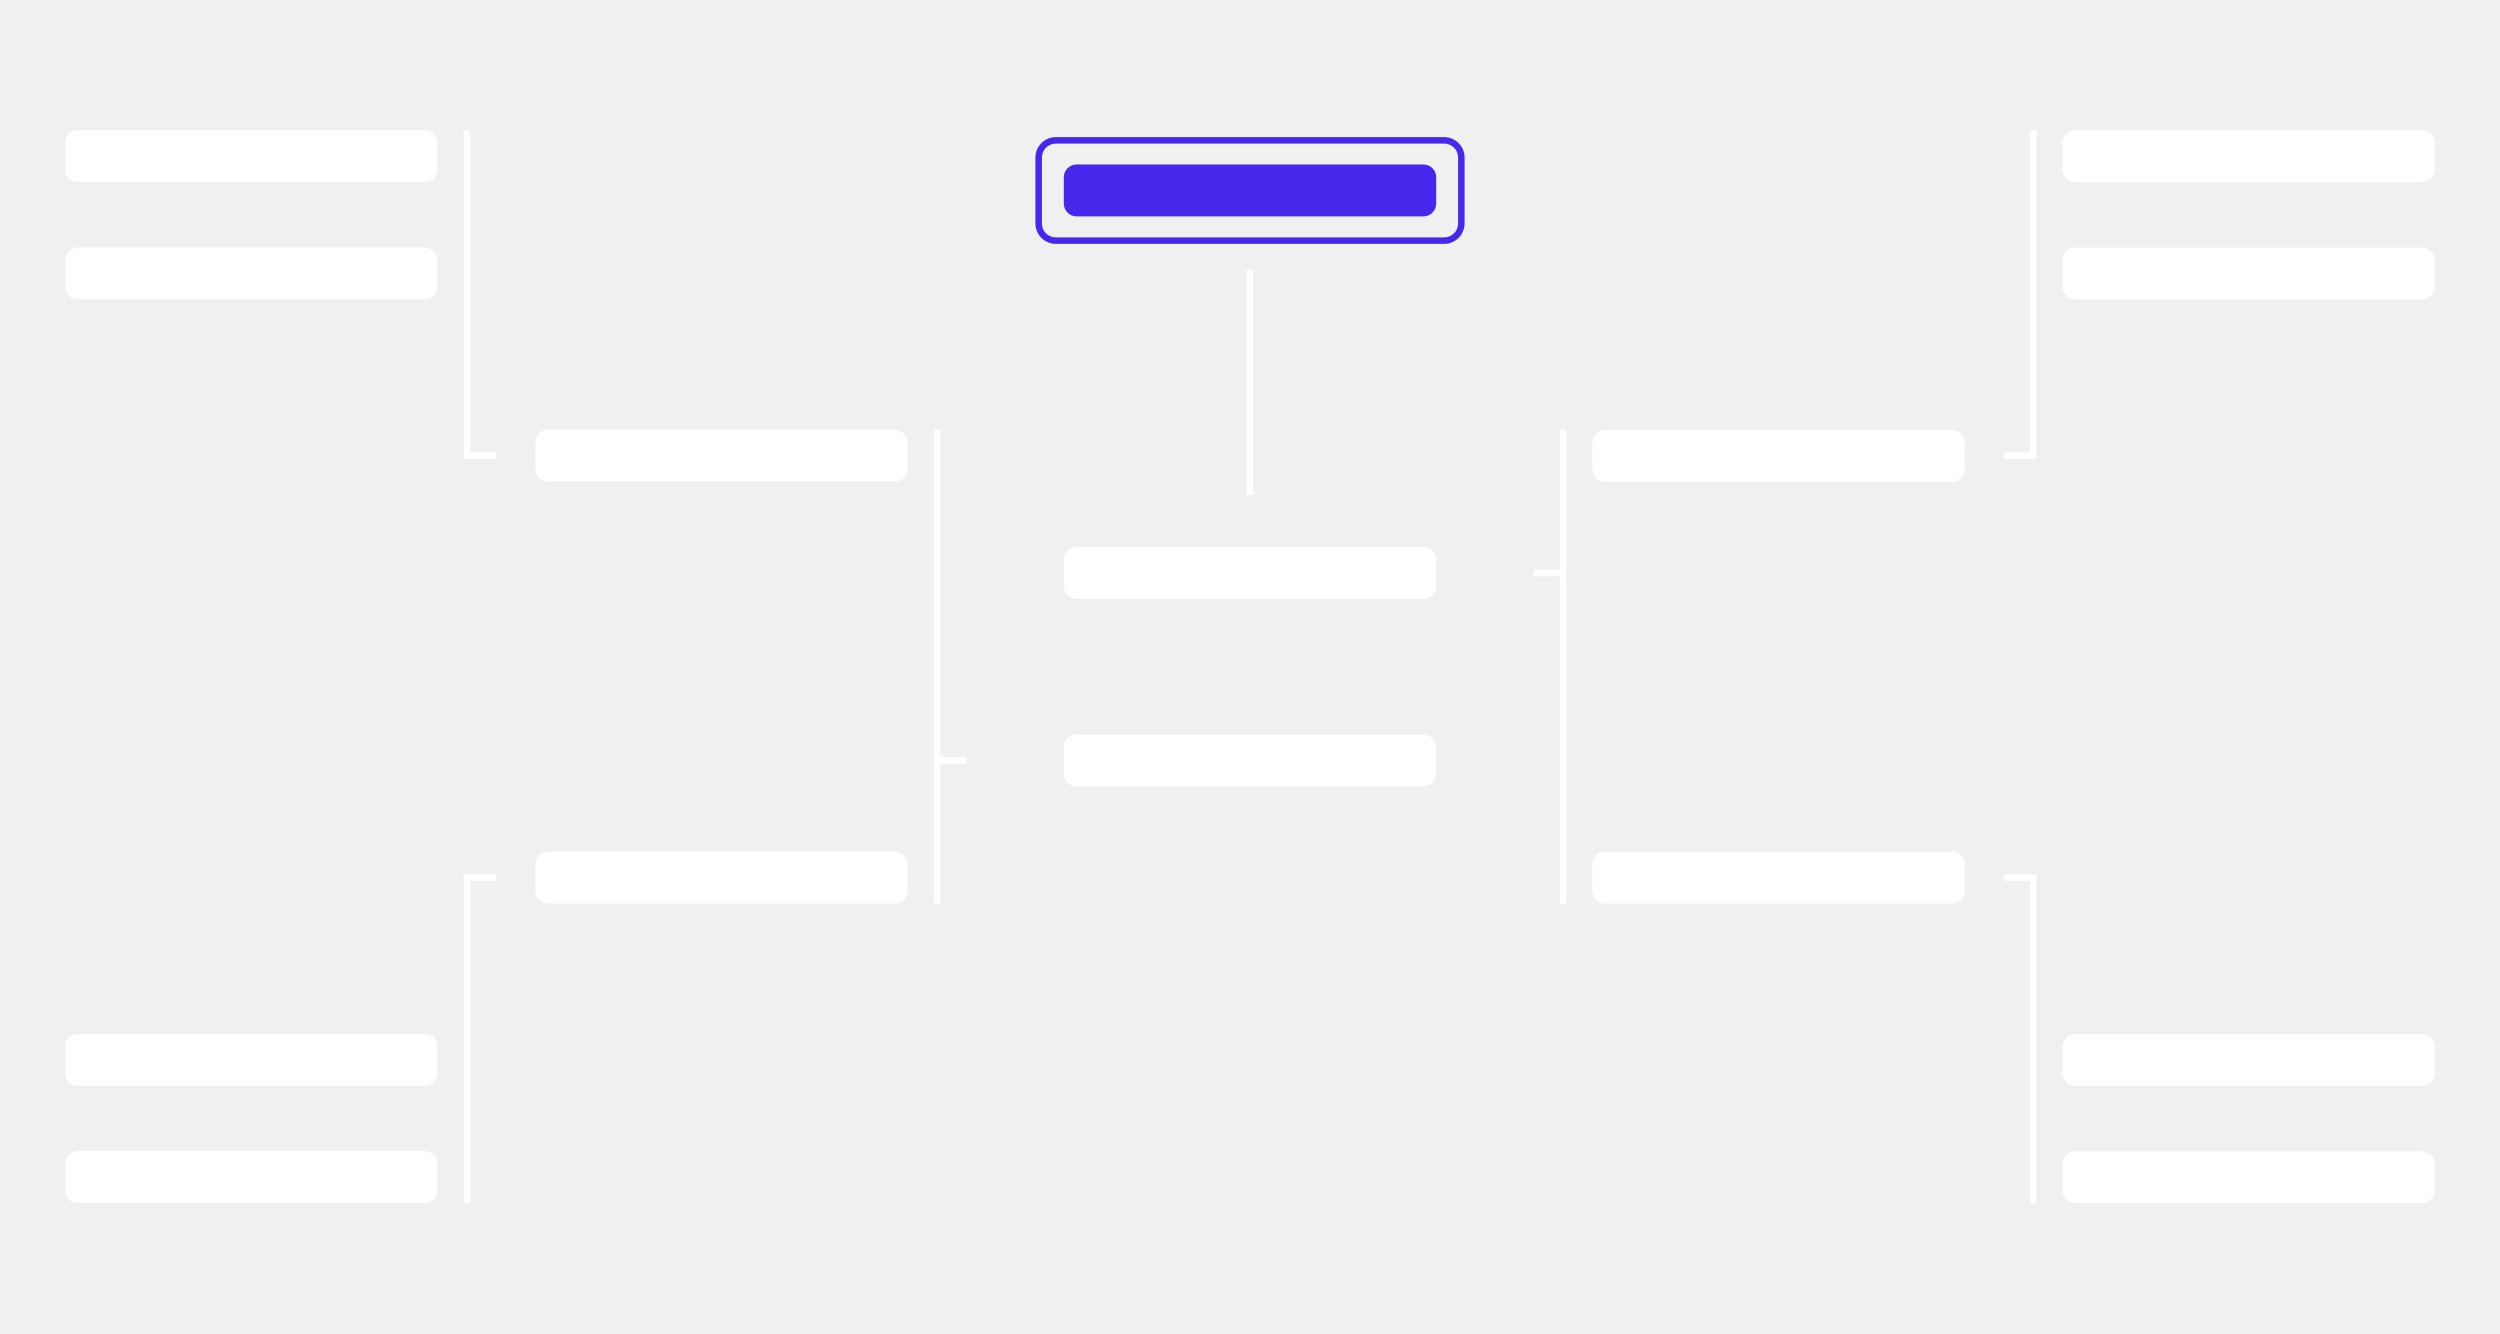
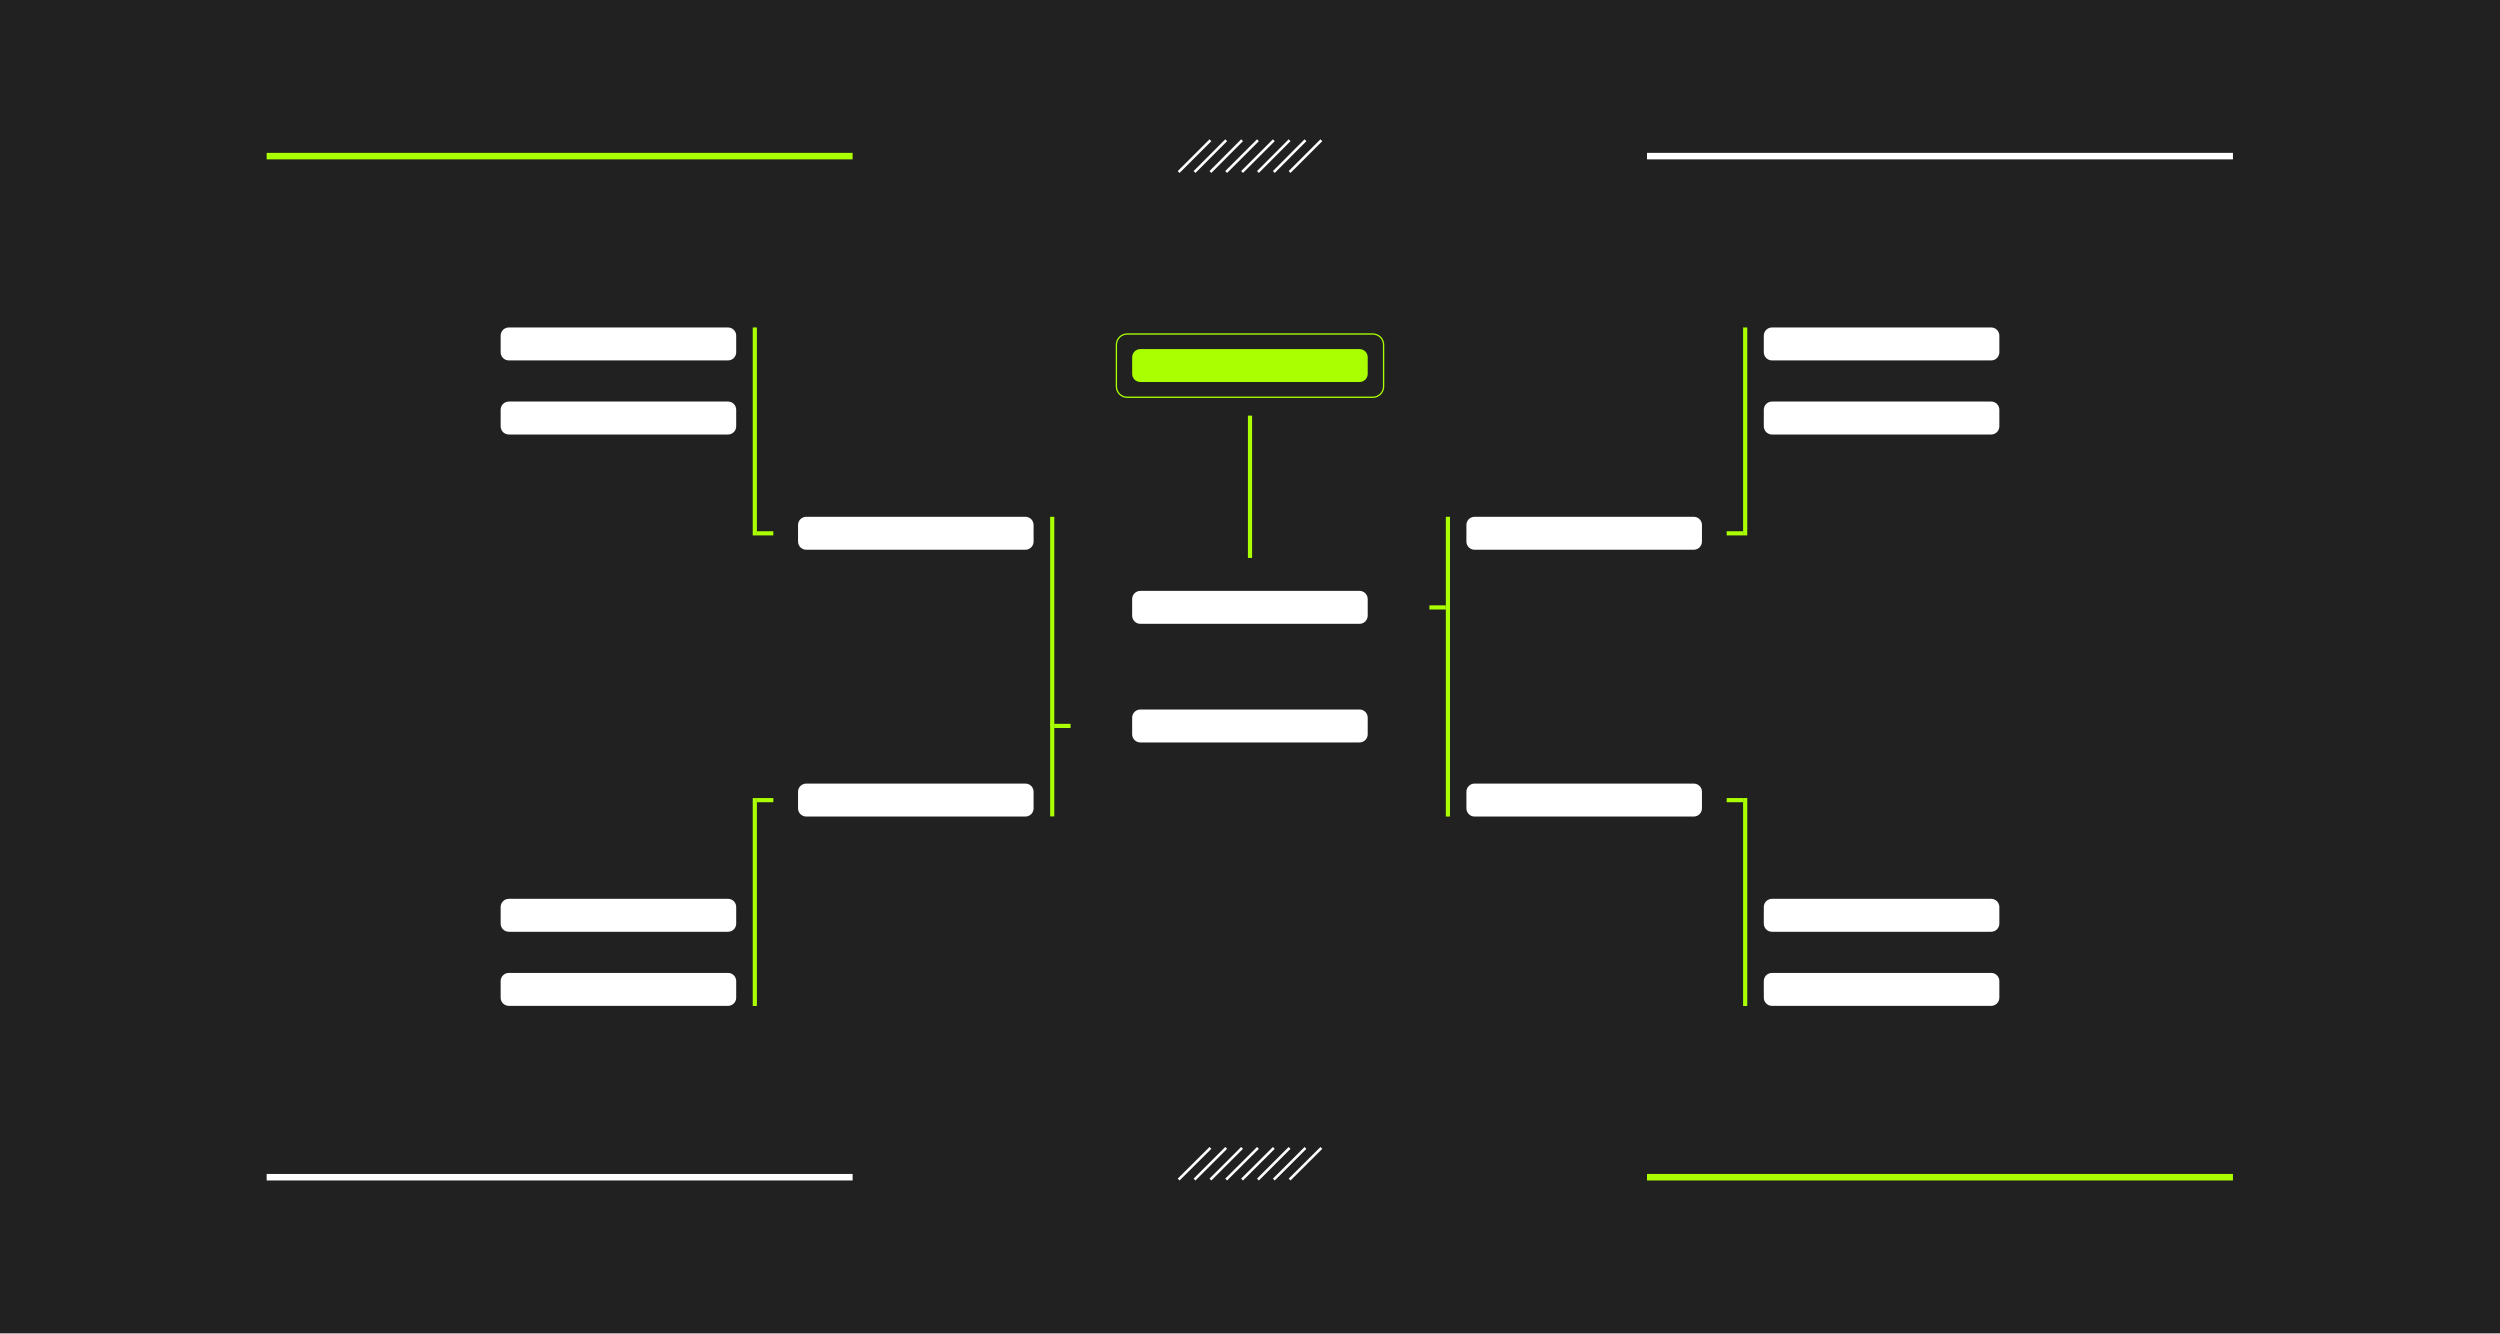
- <svg xmlns="http://www.w3.org/2000/svg" version="1.0" id="Layer_1" x="0px" y="0px" viewBox="0 0 1920 1024" style="enable-background:new 0 0 1920 1024;" xml:space="preserve">
+ <svg xmlns="http://www.w3.org/2000/svg" version="1.1" id="Layer_1" x="0px" y="0px" viewBox="0 0 1920 1024" style="enable-background:new 0 0 1920 1024;" xml:space="preserve">
  <style type="text/css">
- 	.st0{fill:#FFFFFF;}
- 	.st1{fill:#4827EC;}
- 	.st2{fill:none;stroke:#4827EC;stroke-width:5;stroke-miterlimit:10;}
+ 	.st0{fill:#212121;}
+ 	.st1{fill:#AAFF00;}
+ 	.st2{fill:#FFFFFF;}
+ 	.st3{fill:none;stroke:#AAFF00;stroke-miterlimit:10;}
+ 	.st4{fill:none;stroke:#FFFFFF;stroke-width:2;stroke-miterlimit:10;}
</style>
-   <g>
+   <g id="Layer_3">
+     <rect class="st0" width="1920" height="1024" />
+   </g>
+   <g id="Layer_2_00000096754168660083395110000009414115689843973530_">
+     <rect x="1264.9" y="901.6" class="st1" width="450" height="5" />
+     <rect x="204.8" y="901.6" class="st2" width="450" height="5" />
+     <rect x="1264.9" y="117.4" class="st2" width="450" height="5" />
+     <rect x="204.8" y="117.4" class="st1" width="450" height="5" />
    <g>
      <g>
-         <path class="st0" d="M59.9,100h266.2c5.5,0,9.9,4.4,9.9,9.9v20.1c0,5.5-4.4,9.9-9.9,9.9H59.9c-5.5,0-9.9-4.4-9.9-9.9v-20.1     C50,104.4,54.4,100,59.9,100z" />
+         <path class="st2" d="M390.8,251.5h168.3c3.5,0,6.3,2.8,6.3,6.3v12.7c0,3.5-2.8,6.3-6.3,6.3H390.8c-3.5,0-6.3-2.8-6.3-6.3v-12.7     C384.5,254.3,387.3,251.5,390.8,251.5L390.8,251.5z" />
+         <path class="st2" d="M390.8,308.4h168.3c3.5,0,6.3,2.8,6.3,6.3v12.7c0,3.5-2.8,6.3-6.3,6.3H390.8c-3.5,0-6.3-2.8-6.3-6.3v-12.7     C384.5,311.2,387.3,308.4,390.8,308.4z" />
      </g>
      <g>
-         <path class="st0" d="M59.9,190h266.2c5.5,0,9.9,4.4,9.9,9.9v20.1c0,5.5-4.4,9.9-9.9,9.9H59.9c-5.5,0-9.9-4.4-9.9-9.9v-20.1     C50,194.4,54.4,190,59.9,190z" />
+         <path class="st2" d="M390.8,690.3h168.3c3.5,0,6.3,2.8,6.3,6.3v12.7c0,3.5-2.8,6.3-6.3,6.3H390.8c-3.5,0-6.3-2.8-6.3-6.3v-12.7     C384.5,693.1,387.3,690.3,390.8,690.3z" />
+         <path class="st2" d="M390.8,747.2h168.3c3.5,0,6.3,2.8,6.3,6.3v12.7c0,3.5-2.8,6.3-6.3,6.3H390.8c-3.5,0-6.3-2.8-6.3-6.3v-12.7     C384.5,750,387.3,747.2,390.8,747.2z" />
      </g>
    </g>
+     <rect x="578.1" y="251.5" class="st1" width="3.2" height="159.7" />
+     <rect x="578.1" y="612.9" class="st1" width="3.2" height="159.7" />
+     <path class="st2" d="M619.2,396.9h168.3c3.5,0,6.3,2.8,6.3,6.3v12.7c0,3.5-2.8,6.3-6.3,6.3H619.2c-3.5,0-6.3-2.8-6.3-6.3v-12.7   C612.9,399.7,615.7,396.9,619.2,396.9z" />
+     <path class="st2" d="M619.2,601.8h168.3c3.5,0,6.3,2.8,6.3,6.3v12.7c0,3.5-2.8,6.3-6.3,6.3H619.2c-3.5,0-6.3-2.8-6.3-6.3v-12.7   C612.9,604.6,615.7,601.8,619.2,601.8z" />
+     <path class="st2" d="M875.8,544.9h168.3c3.5,0,6.3,2.8,6.3,6.3v12.7c0,3.5-2.8,6.3-6.3,6.3H875.8c-3.5,0-6.3-2.8-6.3-6.3v-12.7   C869.5,547.7,872.3,544.9,875.8,544.9z" />
+     <path class="st2" d="M875.8,453.8h168.3c3.5,0,6.3,2.8,6.3,6.3v12.7c0,3.5-2.8,6.3-6.3,6.3H875.8c-3.5,0-6.3-2.8-6.3-6.3v-12.7   C869.5,456.6,872.3,453.8,875.8,453.8z" />
+     <path class="st1" d="M875.8,268.1h168.3c3.5,0,6.3,2.8,6.3,6.3v12.7c0,3.5-2.8,6.3-6.3,6.3H875.8c-3.5,0-6.3-2.8-6.3-6.3v-12.7   C869.5,270.9,872.3,268.1,875.8,268.1z" />
+     <rect x="581.3" y="408" class="st1" width="12.6" height="3.2" />
+     <rect x="581.3" y="612.9" class="st1" width="12.6" height="3.2" />
+     <rect x="806.5" y="555.9" class="st1" width="3.2" height="71.1" />
+     <rect x="809.6" y="555.9" class="st1" width="12.6" height="3.2" />
+     <rect x="806.5" y="396.9" class="st1" width="3.2" height="159.9" />
+     <rect x="958.4" y="319.2" class="st1" width="3.2" height="109.3" />
    <g>
      <g>
-         <path class="st0" d="M59.9,794h266.2c5.5,0,9.9,4.4,9.9,9.9v20.1c0,5.5-4.4,9.9-9.9,9.9H59.9c-5.5,0-9.9-4.4-9.9-9.9v-20.1     C50,798.4,54.4,794,59.9,794z" />
+         <path class="st2" d="M1529.2,772.5h-168.3c-3.5,0-6.3-2.8-6.3-6.3v-12.7c0-3.5,2.8-6.3,6.3-6.3h168.3c3.5,0,6.3,2.8,6.3,6.3v12.7     C1535.5,769.7,1532.7,772.5,1529.2,772.5z" />
+         <path class="st2" d="M1529.2,715.6h-168.3c-3.5,0-6.3-2.8-6.3-6.3v-12.7c0-3.5,2.8-6.3,6.3-6.3h168.3c3.5,0,6.3,2.8,6.3,6.3v12.7     C1535.5,712.8,1532.7,715.6,1529.2,715.6z" />
      </g>
      <g>
-         <path class="st0" d="M59.9,884h266.2c5.5,0,9.9,4.4,9.9,9.9v20.1c0,5.5-4.4,9.9-9.9,9.9H59.9c-5.5,0-9.9-4.4-9.9-9.9v-20.1     C50,888.4,54.4,884,59.9,884z" />
+         <path class="st2" d="M1529.2,333.7h-168.3c-3.5,0-6.3-2.8-6.3-6.3v-12.7c0-3.5,2.8-6.3,6.3-6.3h168.3c3.5,0,6.3,2.8,6.3,6.3v12.7     C1535.5,330.9,1532.7,333.7,1529.2,333.7z" />
+         <path class="st2" d="M1529.2,276.8h-168.3c-3.5,0-6.3-2.8-6.3-6.3v-12.7c0-3.5,2.8-6.3,6.3-6.3h168.3c3.5,0,6.3,2.8,6.3,6.3v12.7     C1535.5,274,1532.7,276.8,1529.2,276.8z" />
      </g>
    </g>
-   </g>
-   <rect x="356.1" y="100" class="st0" width="5" height="252.5" />
-   <rect x="356.1" y="671.5" class="st0" width="5" height="252.5" />
-   <g>
-     <path class="st0" d="M421,330h266.2c5.5,0,9.9,4.4,9.9,9.9v20.1c0,5.5-4.4,9.9-9.9,9.9H421c-5.5,0-9.9-4.4-9.9-9.9v-20.1   C411.1,334.4,415.5,330,421,330z" />
-   </g>
-   <g>
-     <path class="st0" d="M421,654h266.2c5.5,0,9.9,4.4,9.9,9.9v20.1c0,5.5-4.4,9.9-9.9,9.9H421c-5.5,0-9.9-4.4-9.9-9.9v-20.1   C411.1,658.4,415.5,654,421,654z" />
-   </g>
-   <g>
-     <path class="st0" d="M826.9,564h266.2c5.5,0,9.9,4.4,9.9,9.9v20.1c0,5.5-4.4,9.9-9.9,9.9H826.9c-5.5,0-9.9-4.4-9.9-9.9v-20.1   C817,568.4,821.4,564,826.9,564z" />
-   </g>
-   <g>
-     <path class="st0" d="M826.9,420h266.2c5.5,0,9.9,4.4,9.9,9.9v20.1c0,5.5-4.4,9.9-9.9,9.9H826.9c-5.5,0-9.9-4.4-9.9-9.9v-20.1   C817,424.4,821.4,420,826.9,420z" />
-   </g>
-   <g>
-     <path class="st1" d="M826.9,126.3h266.2c5.5,0,9.9,4.4,9.9,9.9v20.1c0,5.5-4.4,9.9-9.9,9.9H826.9c-5.5,0-9.9-4.4-9.9-9.9v-20.1   C817,130.7,821.4,126.3,826.9,126.3z" />
-   </g>
-   <rect x="361.1" y="347.5" class="st0" width="20" height="5" />
-   <rect x="361.1" y="671.5" class="st0" width="20" height="5" />
-   <rect x="717.2" y="581.5" class="st0" width="5" height="112.5" />
-   <rect x="722.2" y="581.5" class="st0" width="20" height="5" />
-   <rect x="717.2" y="330" class="st0" width="5" height="252.9" />
-   <rect x="957.5" y="207.1" class="st0" width="5" height="172.9" />
-   <g>
+     <rect x="1338.7" y="612.9" class="st1" width="3.2" height="159.7" />
+     <rect x="1338.7" y="251.5" class="st1" width="3.2" height="159.7" />
+     <path class="st2" d="M1300.8,627.1h-168.3c-3.5,0-6.3-2.8-6.3-6.3v-12.7c0-3.5,2.8-6.3,6.3-6.3h168.3c3.5,0,6.3,2.8,6.3,6.3v12.7   C1307.1,624.3,1304.3,627.1,1300.8,627.1z" />
+     <path class="st2" d="M1300.8,422.2h-168.3c-3.5,0-6.3-2.8-6.3-6.3v-12.7c0-3.5,2.8-6.3,6.3-6.3h168.3c3.5,0,6.3,2.8,6.3,6.3v12.7   C1307.1,419.4,1304.3,422.2,1300.8,422.2z" />
+     <rect x="1326.1" y="612.9" class="st1" width="12.6" height="3.2" />
+     <rect x="1326.1" y="408" class="st1" width="12.6" height="3.2" />
+     <rect x="1110.4" y="396.9" class="st1" width="3.2" height="71.1" />
+     <rect x="1097.8" y="464.9" class="st1" width="12.6" height="3.2" />
+     <rect x="1110.4" y="467.2" class="st1" width="3.2" height="159.9" />
+     <path class="st3" d="M1062.6,264.8v32c0,4.6-3.7,8.3-8.3,8.3H865.7c-4.6,0-8.3-3.7-8.3-8.3v-32c0-4.6,3.7-8.3,8.3-8.3h188.5   C1058.9,256.5,1062.6,260.2,1062.6,264.8z" />
    <g>
-       <g>
-         <path class="st0" d="M1860.1,924h-266.2c-5.5,0-9.9-4.4-9.9-9.9v-20.1c0-5.5,4.4-9.9,9.9-9.9h266.2c5.5,0,9.9,4.4,9.9,9.9v20.1     C1870,919.6,1865.6,924,1860.1,924z" />
-       </g>
-       <g>
-         <path class="st0" d="M1860.1,834h-266.2c-5.5,0-9.9-4.4-9.9-9.9v-20.1c0-5.5,4.4-9.9,9.9-9.9h266.2c5.5,0,9.9,4.4,9.9,9.9v20.1     C1870,829.6,1865.6,834,1860.1,834z" />
-       </g>
+       <line class="st4" x1="929.6" y1="881.6" x2="905.2" y2="905.9" />
+       <line class="st4" x1="941.7" y1="881.6" x2="917.4" y2="905.9" />
+       <line class="st4" x1="953.9" y1="881.6" x2="929.6" y2="905.9" />
+       <line class="st4" x1="966.1" y1="881.6" x2="941.7" y2="905.9" />
+       <line class="st4" x1="978.3" y1="881.6" x2="953.9" y2="905.9" />
+       <line class="st4" x1="990.4" y1="881.6" x2="966.1" y2="905.9" />
+       <line class="st4" x1="1002.6" y1="881.6" x2="978.3" y2="905.9" />
+       <line class="st4" x1="1014.8" y1="881.6" x2="990.4" y2="905.9" />
    </g>
    <g>
-       <g>
-         <path class="st0" d="M1860.1,230h-266.2c-5.5,0-9.9-4.4-9.9-9.9v-20.1c0-5.5,4.4-9.9,9.9-9.9h266.2c5.5,0,9.9,4.4,9.9,9.9v20.1     C1870,225.6,1865.6,230,1860.1,230z" />
-       </g>
-       <g>
-         <path class="st0" d="M1860.1,140h-266.2c-5.5,0-9.9-4.4-9.9-9.9v-20.1c0-5.5,4.4-9.9,9.9-9.9h266.2c5.5,0,9.9,4.4,9.9,9.9v20.1     C1870,135.6,1865.6,140,1860.1,140z" />
-       </g>
+       <line class="st4" x1="929.6" y1="107.7" x2="905.2" y2="132.1" />
+       <line class="st4" x1="941.7" y1="107.7" x2="917.4" y2="132.1" />
+       <line class="st4" x1="953.9" y1="107.7" x2="929.6" y2="132.1" />
+       <line class="st4" x1="966.1" y1="107.7" x2="941.7" y2="132.1" />
+       <line class="st4" x1="978.3" y1="107.7" x2="953.9" y2="132.1" />
+       <line class="st4" x1="990.4" y1="107.7" x2="966.1" y2="132.1" />
+       <line class="st4" x1="1002.6" y1="107.7" x2="978.3" y2="132.1" />
+       <line class="st4" x1="1014.8" y1="107.7" x2="990.4" y2="132.1" />
    </g>
  </g>
-   <rect x="1558.9" y="671.5" transform="matrix(-1 -4.511115e-11 4.511115e-11 -1 3122.832 1595.5)" class="st0" width="5" height="252.5" />
-   <rect x="1558.9" y="100" transform="matrix(-1 -4.492907e-11 4.492907e-11 -1 3122.832 452.5)" class="st0" width="5" height="252.5" />
-   <g>
-     <path class="st0" d="M1499,694h-266.2c-5.5,0-9.9-4.4-9.9-9.9v-20.1c0-5.5,4.4-9.9,9.9-9.9H1499c5.5,0,9.9,4.4,9.9,9.9v20.1   C1508.9,689.6,1504.5,694,1499,694z" />
-   </g>
-   <g>
-     <path class="st0" d="M1499,370h-266.2c-5.5,0-9.9-4.4-9.9-9.9v-20.1c0-5.5,4.4-9.9,9.9-9.9H1499c5.5,0,9.9,4.4,9.9,9.9v20.1   C1508.9,365.6,1504.5,370,1499,370z" />
-   </g>
-   <rect x="1538.9" y="671.5" transform="matrix(-1 -4.492907e-11 4.492907e-11 -1 3097.832 1348)" class="st0" width="20" height="5" />
-   <rect x="1538.9" y="347.5" transform="matrix(-1 -4.488377e-11 4.488377e-11 -1 3097.832 700)" class="st0" width="20" height="5" />
-   <rect x="1197.8" y="330" transform="matrix(-1 -4.474744e-11 4.474744e-11 -1 2400.665 772.5)" class="st0" width="5" height="112.5" />
-   <rect x="1177.8" y="437.5" transform="matrix(-1 -4.492907e-11 4.492907e-11 -1 2375.665 880)" class="st0" width="20" height="5" />
-   <rect x="1197.8" y="441.1" transform="matrix(-1 -4.511115e-11 4.511115e-11 -1 2400.665 1135.083)" class="st0" width="5" height="252.9" />
-   <path class="st2" d="M1122.3,121v50.6c0,7.3-5.9,13.2-13.2,13.2H810.9c-7.3,0-13.2-5.9-13.2-13.2V121c0-7.3,5.9-13.2,13.2-13.2  h298.1C1116.4,107.8,1122.3,113.7,1122.3,121z" />
</svg>
